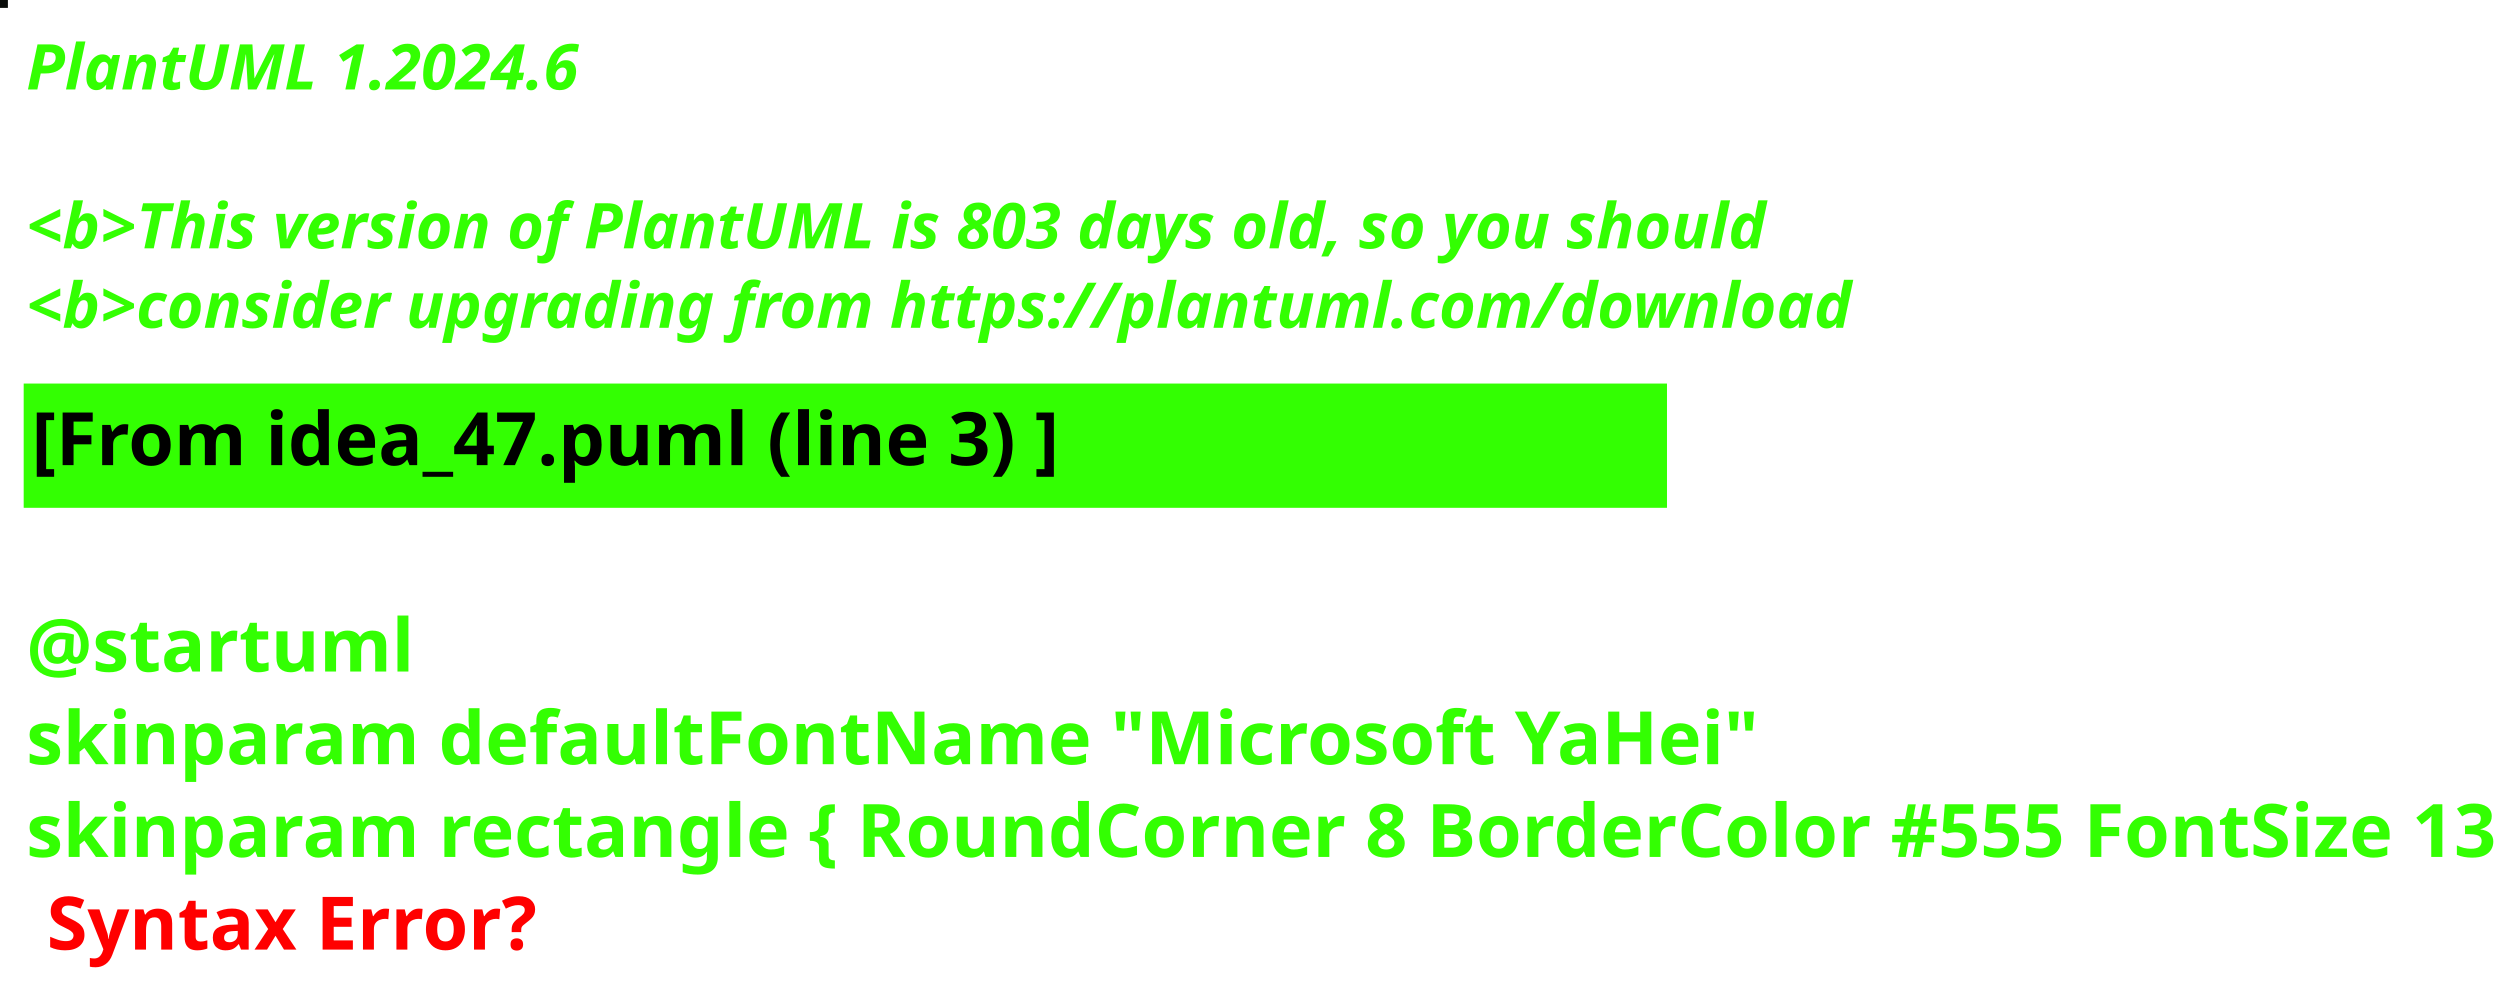
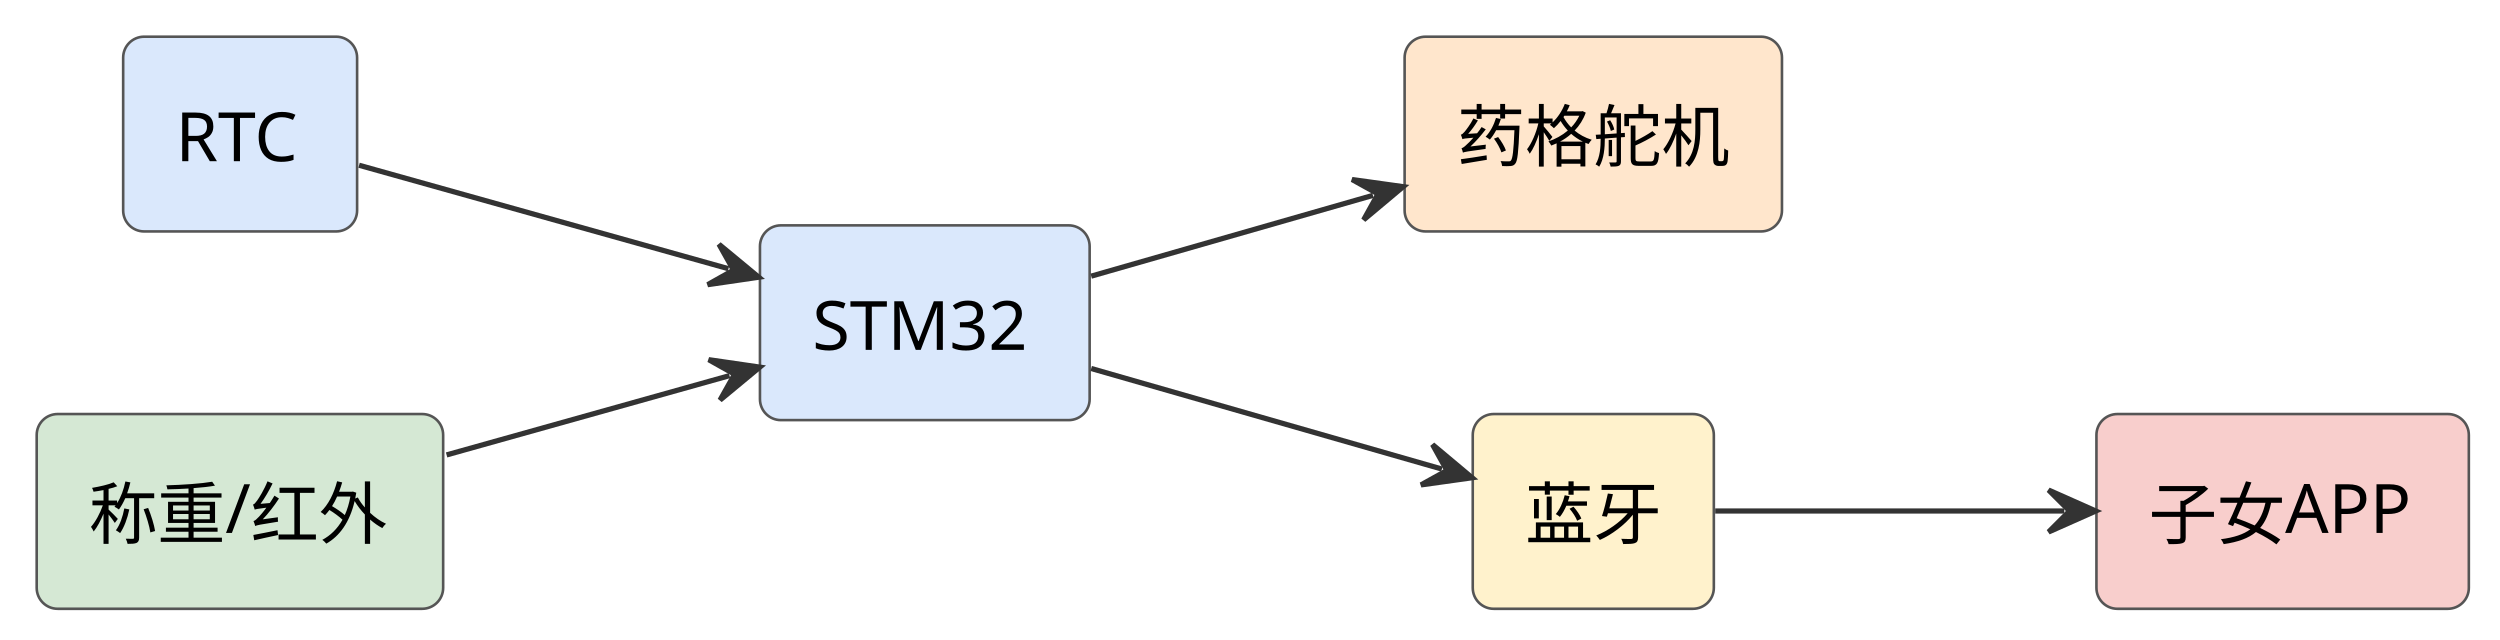
- <svg xmlns="http://www.w3.org/2000/svg" contentStyleType="text/css" height="191px" preserveAspectRatio="none" style="width:475px;height:191px;background:#000000;" version="1.1" viewBox="0 0 475 191" width="475px" zoomAndPan="magnify">
+ <svg xmlns="http://www.w3.org/2000/svg" contentStyleType="text/css" height="122px" preserveAspectRatio="none" style="width:477px;height:122px;background:#FFFFFF;" version="1.1" viewBox="0 0 477 122" width="477px" zoomAndPan="magnify">
  <defs />
  <g>
-     <rect fill="#0A0C0A" height="1" style="stroke:#0A0C0A;stroke-width:1.0;" width="1" x="0" y="0" />
-     <text fill="#33FF02" font-family="sans-serif" font-size="12" font-style="italic" font-weight="bold" lengthAdjust="spacing" textLength="105.375" x="5" y="17">PlantUML 1.2024.6</text>
-     <text fill="#33FF02" font-family="sans-serif" font-size="12" font-style="italic" font-weight="bold" lengthAdjust="spacing" textLength="3.334" x="5" y="32.094"> </text>
-     <text fill="#33FF02" font-family="sans-serif" font-size="12" font-style="italic" font-weight="bold" lengthAdjust="spacing" textLength="342.07" x="5" y="47.188">&lt;b&gt;This version of PlantUML is 803 days old, so you should</text>
-     <text fill="#33FF02" font-family="sans-serif" font-size="12" font-style="italic" font-weight="bold" lengthAdjust="spacing" textLength="344.01" x="5" y="62.281">&lt;b&gt;consider upgrading from https://plantuml.com/download</text>
-     <rect fill="#33FF02" height="22.609" style="stroke:#33FF02;stroke-width:1.0;" width="311.227" x="5" y="73.375" />
-     <text fill="#000000" font-family="sans-serif" font-size="14" font-weight="bold" lengthAdjust="spacing" textLength="189.814" x="6" y="88.375">[From idea_47.puml (line 3) ]</text>
-     <text fill="#33FF02" font-family="sans-serif" font-size="14" font-weight="bold" lengthAdjust="spacing" textLength="3.89" x="5" y="109.984"> </text>
-     <text fill="#33FF02" font-family="sans-serif" font-size="14" font-weight="bold" lengthAdjust="spacing" textLength="68.886" x="5" y="127.594">@startuml</text>
-     <text fill="#33FF02" font-family="sans-serif" font-size="14" font-weight="bold" lengthAdjust="spacing" textLength="311.227" x="5" y="145.203">skinparam defaultFontName "Microsoft YaHei"</text>
-     <text fill="#33FF02" font-family="sans-serif" font-size="14" font-weight="bold" lengthAdjust="spacing" text-decoration="wavy underline" textLength="463.682" x="5" y="162.812">skinparam rectangle { RoundCorner 8 BorderColor #555 FontSize 13 }</text>
-     <text fill="#FF0000" font-family="sans-serif" font-size="14" font-weight="bold" lengthAdjust="spacing" textLength="92.586" x="8.89" y="180.422">Syntax Error?</text>
+     <g id="elem_rtc">
+       <rect fill="#DAE8FC" height="37.158" rx="4" ry="4" style="stroke:#555555;stroke-width:0.5;" width="44.635" x="23.5" y="7" />
+       <text fill="#000000" font-family="Microsoft YaHei" font-size="13" lengthAdjust="spacing" textLength="24.635" x="33.5" y="30.755">RTC</text>
+     </g>
+     <g id="elem_stm">
+       <rect fill="#DAE8FC" height="37.158" rx="4" ry="4" style="stroke:#555555;stroke-width:0.5;" width="62.904" x="145" y="43" />
+       <text fill="#000000" font-family="Microsoft YaHei" font-size="13" lengthAdjust="spacing" textLength="42.904" x="155" y="66.755">STM32</text>
+     </g>
+     <g id="elem_servo">
+       <rect fill="#FFE6CC" height="37.158" rx="4" ry="4" style="stroke:#555555;stroke-width:0.5;" width="72" x="268" y="7" />
+       <text fill="#000000" font-family="Microsoft YaHei" font-size="13" lengthAdjust="spacing" textLength="52" x="278" y="30.755">药格舵机</text>
+     </g>
+     <g id="elem_w">
+       <rect fill="#D5E8D4" height="37.158" rx="4" ry="4" style="stroke:#555555;stroke-width:0.5;" width="77.554" x="7" y="79" />
+       <text fill="#000000" font-family="Microsoft YaHei" font-size="13" lengthAdjust="spacing" textLength="57.554" x="17" y="102.755">称重/红外</text>
+     </g>
+     <g id="elem_bt">
+       <rect fill="#FFF2CC" height="37.158" rx="4" ry="4" style="stroke:#555555;stroke-width:0.5;" width="46" x="281" y="79" />
+       <text fill="#000000" font-family="Microsoft YaHei" font-size="13" lengthAdjust="spacing" textLength="26" x="291" y="102.755">蓝牙</text>
+     </g>
+     <g id="elem_app">
+       <rect fill="#F8CECC" height="37.158" rx="4" ry="4" style="stroke:#555555;stroke-width:0.5;" width="71.054" x="400" y="79" />
+       <text fill="#000000" font-family="Microsoft YaHei" font-size="13" lengthAdjust="spacing" textLength="51.054" x="410" y="102.755">子女APP</text>
+     </g>
+     <g id="link_rtc_stm">
+       <path d="M68.51,31.53 C89.37,37.37 115.462,44.682 138.992,51.272 " fill="none" id="rtc-to-stm" style="stroke:#333333;stroke-width:1.0;" />
+       <polygon fill="#333333" points="144.77,52.89,137.182,46.611,139.955,51.541,135.025,54.315,144.77,52.89" style="stroke:#333333;stroke-width:1.0;" />
+     </g>
+     <g id="link_stm_servo">
+       <path d="M208.2,52.69 C226.2,47.53 243.232,42.644 261.962,37.274 " fill="none" id="stm-to-servo" style="stroke:#333333;stroke-width:1.0;" />
+       <polygon fill="#333333" points="267.73,35.62,257.976,34.255,262.924,36.998,260.181,41.946,267.73,35.62" style="stroke:#333333;stroke-width:1.0;" />
+     </g>
+     <g id="link_w_stm">
+       <path d="M85.21,86.8 C104.29,81.45 121.293,76.69 139.193,71.67 " fill="none" id="w-to-stm" style="stroke:#333333;stroke-width:1.0;" />
+       <polygon fill="#333333" points="144.97,70.05,135.224,68.629,140.156,71.4,137.384,76.332,144.97,70.05" style="stroke:#333333;stroke-width:1.0;" />
+     </g>
+     <g id="link_stm_bt">
+       <path d="M208.2,70.31 C230.7,76.76 254.932,83.718 275.112,89.498 " fill="none" id="stm-to-bt" style="stroke:#333333;stroke-width:1.0;" />
+       <polygon fill="#333333" points="280.88,91.15,273.329,84.826,276.073,89.773,271.127,92.517,280.88,91.15" style="stroke:#333333;stroke-width:1.0;" />
+     </g>
+     <g id="link_bt_app">
+       <path d="M327.26,97.5 C347.22,97.5 370.82,97.5 393.87,97.5 " fill="none" id="bt-to-app" style="stroke:#333333;stroke-width:1.0;" />
+       <polygon fill="#333333" points="399.87,97.5,390.87,93.5,394.87,97.5,390.87,101.5,399.87,97.5" style="stroke:#333333;stroke-width:1.0;" />
+     </g>
  </g>
</svg>
